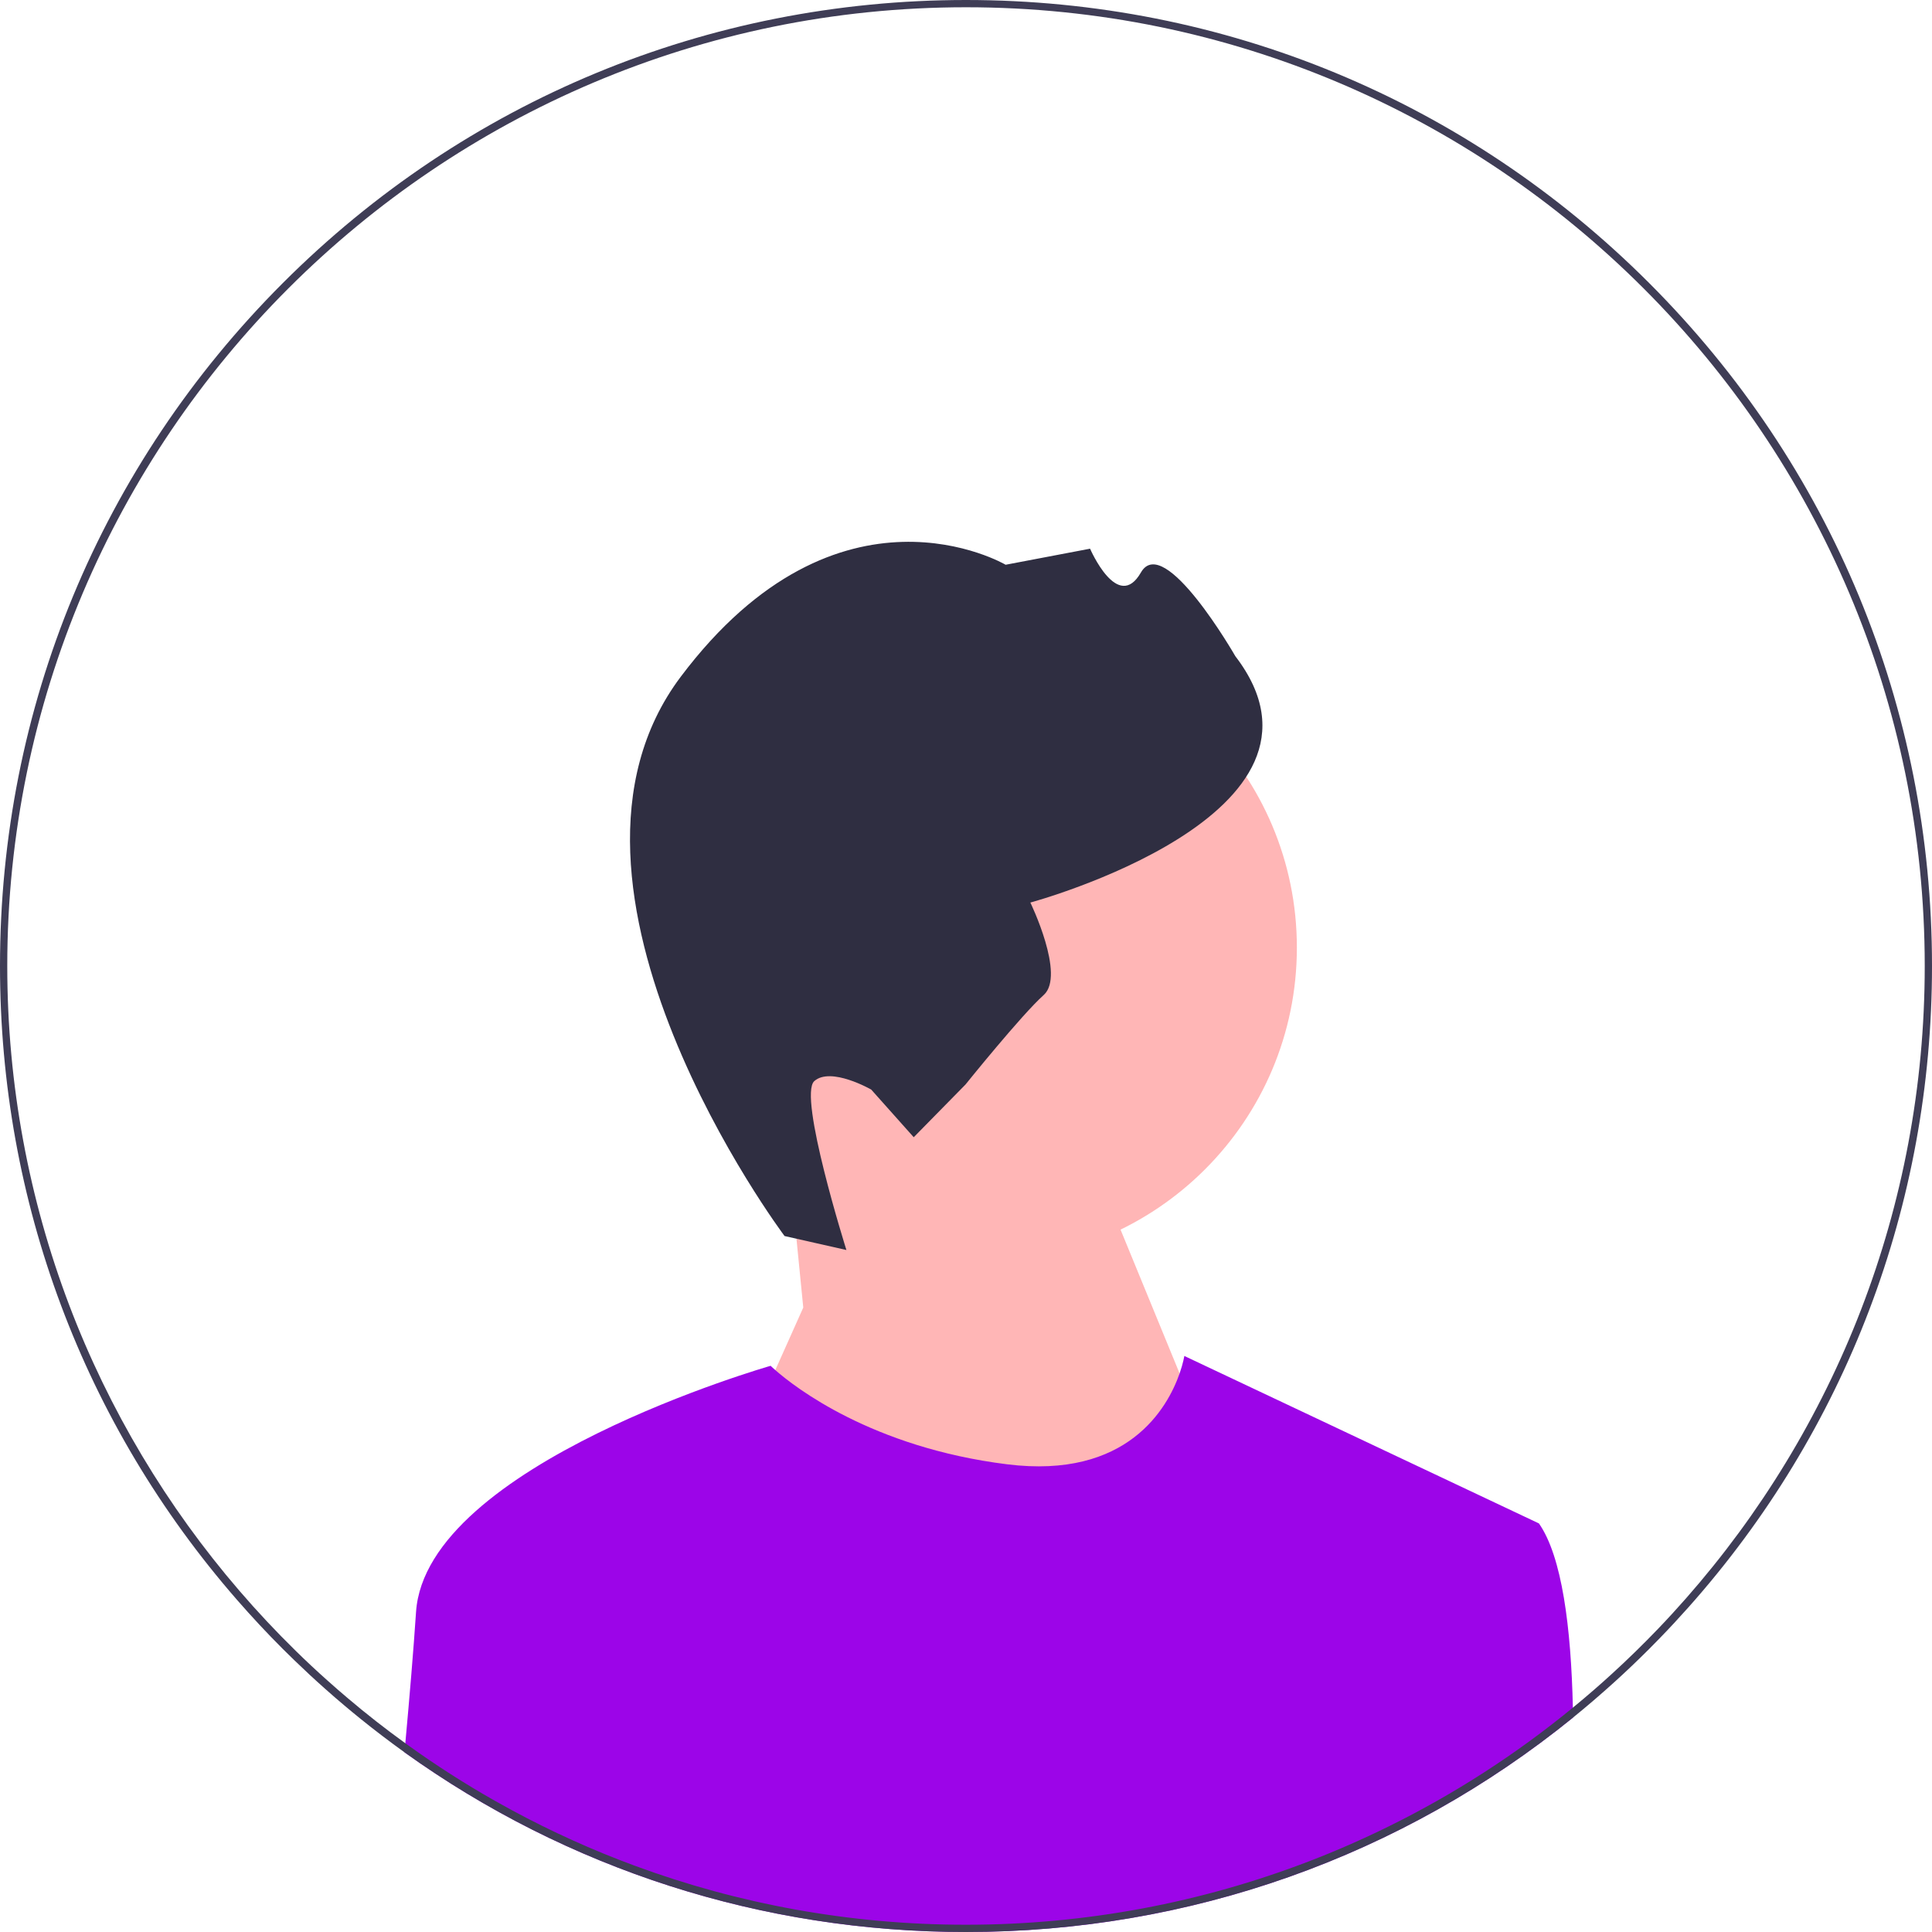
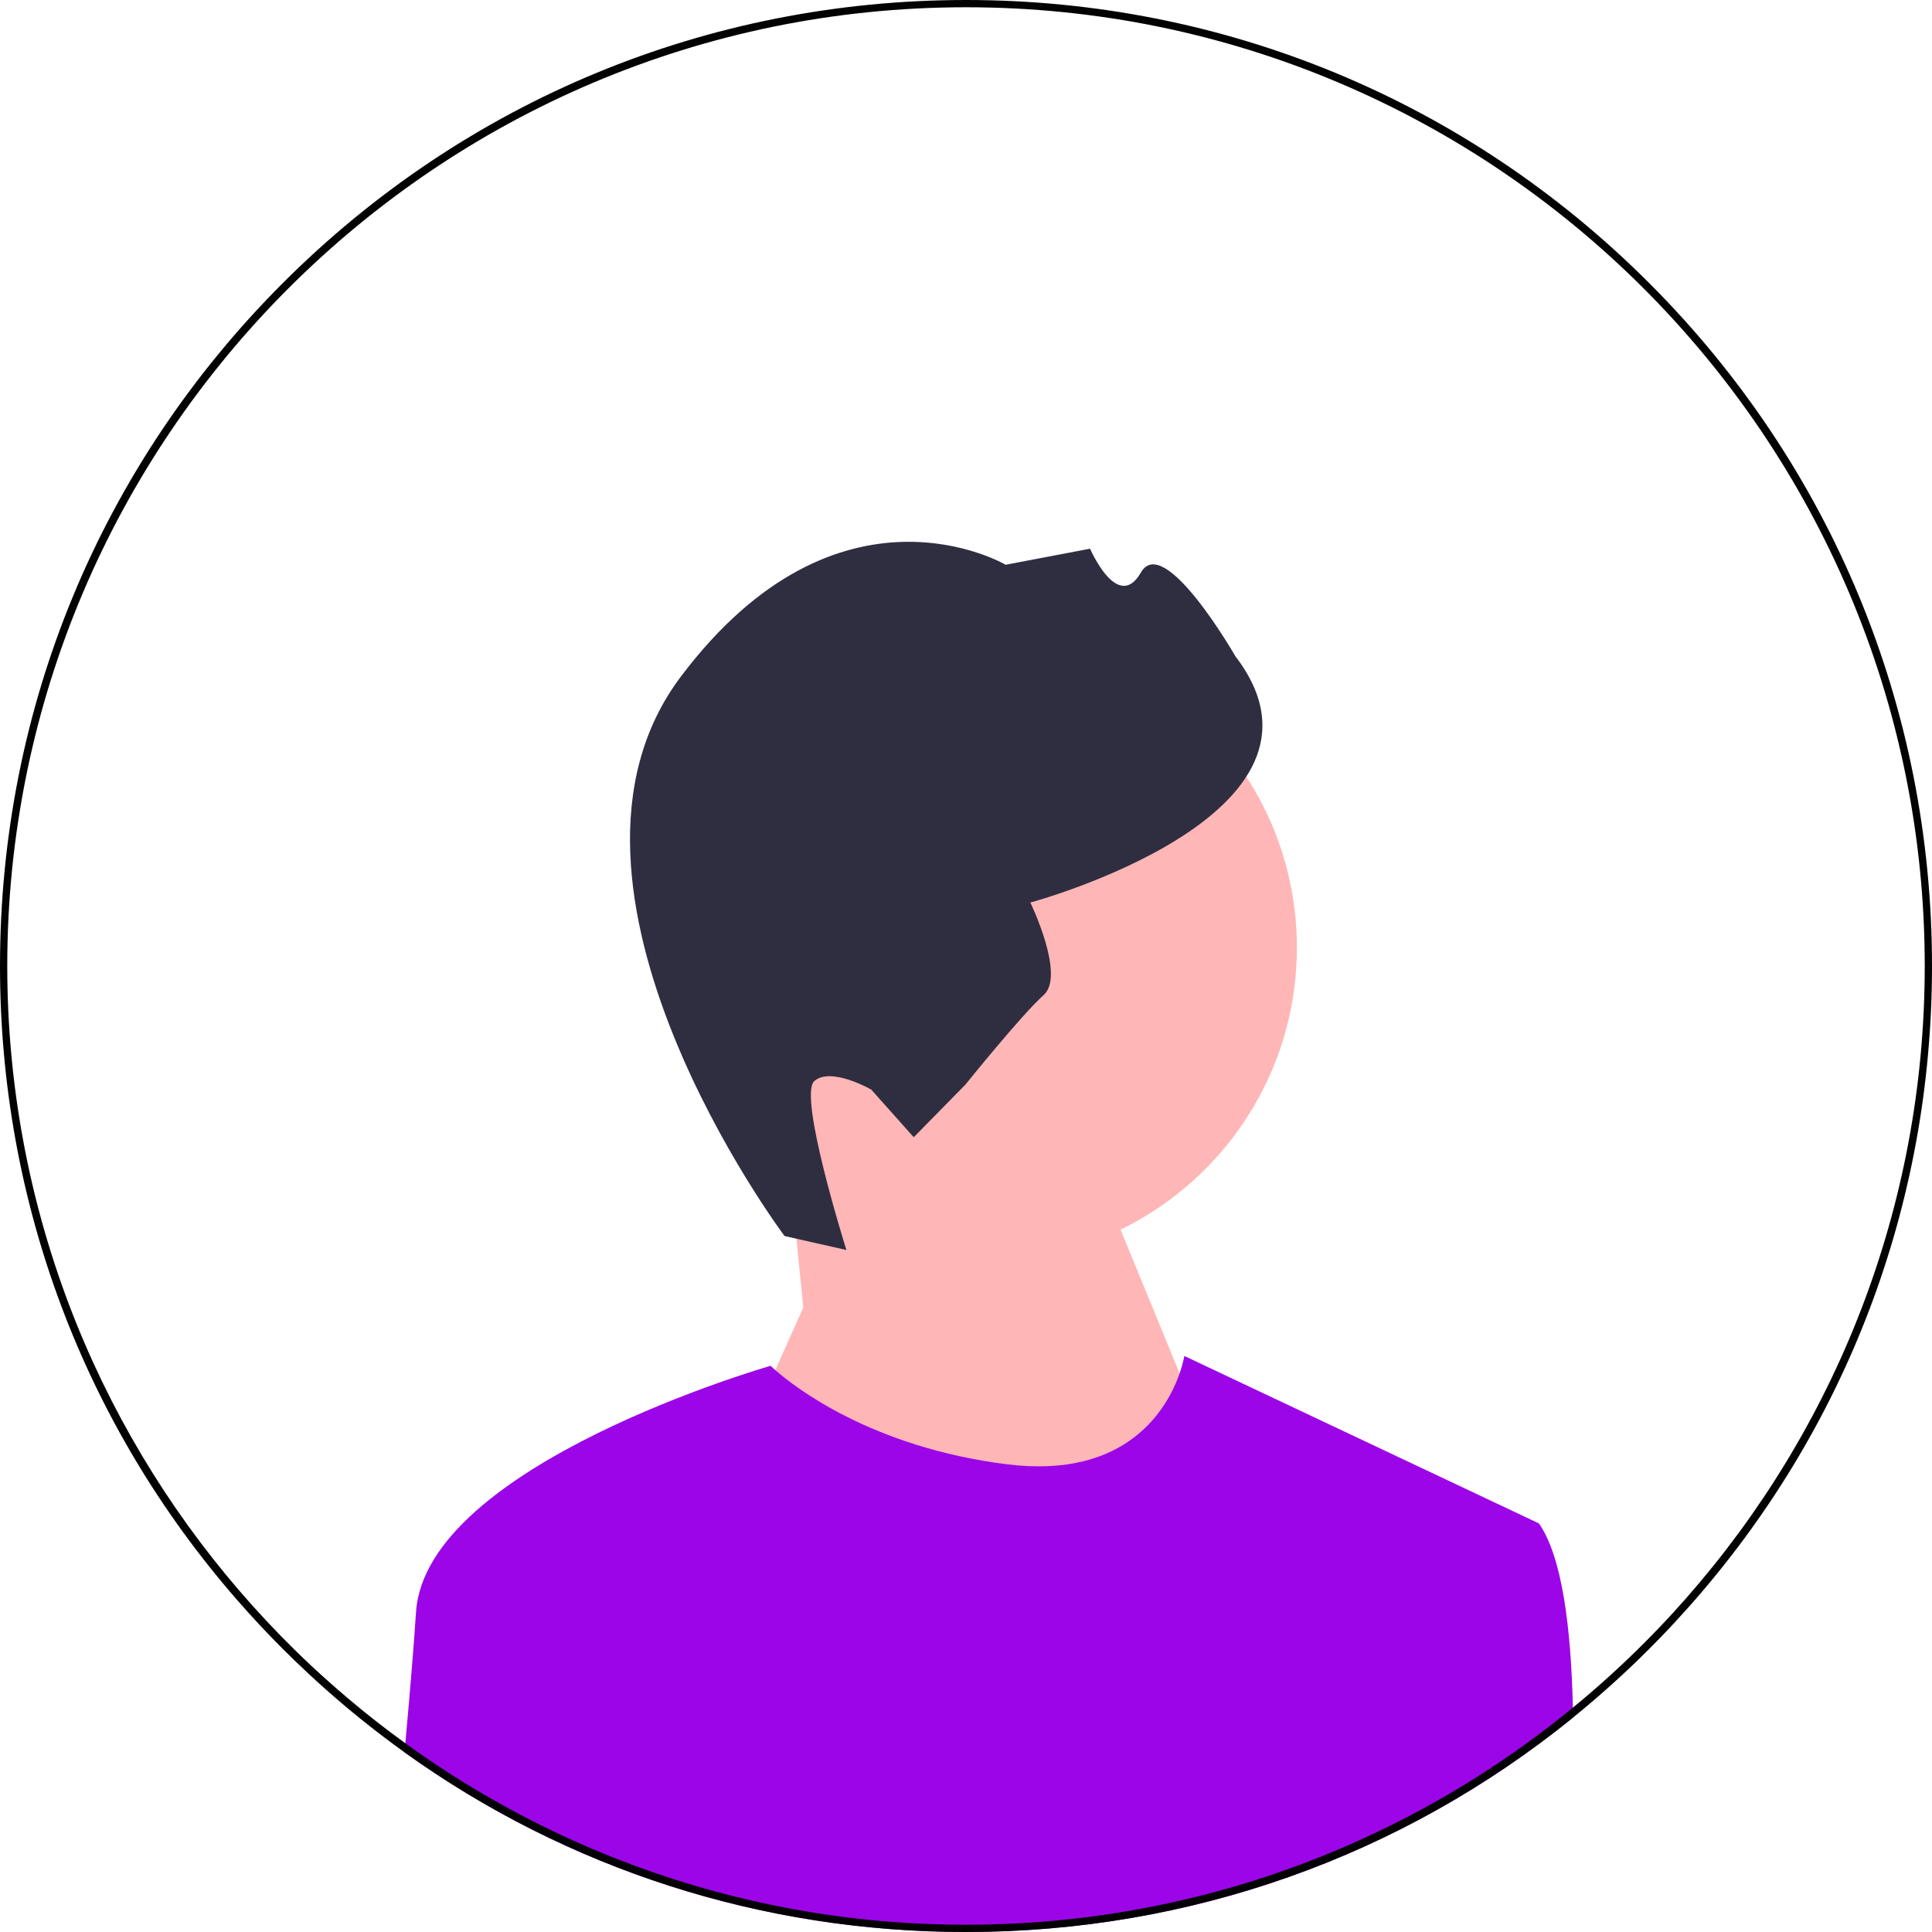
<svg xmlns="http://www.w3.org/2000/svg" width="532" height="532" viewBox="0 0 532 532">
  <circle cx="270.76" cy="260.934" r="86.349" fill="#ffb6b6" />
  <polygon points="221.19 360.052 217.289 320.618 295.19 306.052 341.19 418.052 261.19 510.052 204.19 398.052 221.19 360.052" fill="#ffb6b6" />
  <path d="m216.037,340.357l17.031,3.848s-13.388-42.455-8.844-46.508c4.544-4.053,15.68,2.333,15.68,2.333l11.702,13.12,14.254-14.512s15.475-19.242,21.534-24.646-3.673-25.464-3.673-25.464c0,0,89.892-24.239,56.443-67.84,0,0-19.611-34.185-25.997-23.049-6.386,11.136-14.002-6.55-14.002-6.55l-23.254,4.422s-45.894-27.06-89.453,30.83c-43.559,57.89,28.579,154.016,28.579,154.016h-0Z" fill="#2f2e41" />
  <path d="m433.16,472.95c-47.19,38.26-105.57,59.05-167.16,59.05-56.24,0-109.81-17.34-154.62-49.48.08-.84.16-1.67.23-2.5,1.19-13,2.25-25.64,2.95-36.12,2.71-40.69,97.64-67.81,97.64-67.81,0,0,.43.43,1.29,1.18,5.24,4.6,26.51,21.28,63.81,25.94,33.26,4.16,44.21-15.57,47.52-25.02,1-2.88,1.3-4.81,1.3-4.81l97.64,46.11c6.37,9.1,8.86,28.7,9.35,50.73.02.91.04,1.81.05,2.73Z" fill="#9c05e8" />
-   <path d="m454.09,77.91C403.85,27.67,337.05,0,266,0S128.15,27.67,77.91,77.91C27.67,128.15,0,194.95,0,266c0,64.85,23.05,126.16,65.29,174.57,4.03,4.63,8.24,9.14,12.62,13.52,1.03,1.03,2.07,2.06,3.12,3.06,2.8,2.71,5.65,5.36,8.55,7.93,1.76,1.57,3.54,3.11,5.34,4.62,1.41,1.19,2.82,2.36,4.25,3.51.03.03.05.05.08.07,3.97,3.2,8.01,6.28,12.13,9.24,44.81,32.14,98.38,49.48,154.62,49.48,61.59,0,119.97-20.79,167.16-59.05,3.85-3.12,7.62-6.36,11.32-9.71,3.27-2.96,6.47-6.01,9.61-9.15.99-.99,1.98-1.99,2.95-3,2.7-2.78,5.32-5.61,7.88-8.48,43.37-48.72,67.08-110.84,67.08-176.61,0-71.05-27.67-137.85-77.91-188.09Zm10.18,362.21c-2.5,2.84-5.06,5.64-7.68,8.37-4.08,4.25-8.29,8.37-12.64,12.34-1.65,1.52-3.32,3-5.01,4.47-1.92,1.67-3.86,3.31-5.83,4.92-15.53,12.75-32.54,23.75-50.73,32.71-7.19,3.55-14.56,6.78-22.1,9.67-29.29,11.24-61.08,17.4-94.28,17.4-32.04,0-62.76-5.74-91.19-16.24-11.67-4.3-22.95-9.41-33.78-15.26-1.59-.86-3.17-1.73-4.74-2.62-8.26-4.68-16.25-9.79-23.92-15.31-.25-.18-.51-.37-.76-.55-5.46-3.94-10.77-8.09-15.9-12.45-1.88-1.59-3.74-3.2-5.57-4.85-2.98-2.65-5.9-5.38-8.75-8.18-5.4-5.29-10.56-10.8-15.49-16.53C26.09,391.77,2,331.65,2,266,2,120.43,120.43,2,266,2s264,118.43,264,264c0,66.66-24.83,127.62-65.73,174.12Z" fill="#3f3d56" />
+   <path d="m454.09,77.91C403.85,27.67,337.05,0,266,0S128.15,27.67,77.91,77.91C27.67,128.15,0,194.95,0,266c0,64.85,23.05,126.16,65.29,174.57,4.03,4.63,8.24,9.14,12.62,13.52,1.03,1.03,2.07,2.06,3.12,3.06,2.8,2.71,5.65,5.36,8.55,7.93,1.76,1.57,3.54,3.11,5.34,4.62,1.41,1.19,2.82,2.36,4.25,3.51.03.03.05.05.08.07,3.97,3.2,8.01,6.28,12.13,9.24,44.81,32.14,98.38,49.48,154.62,49.48,61.59,0,119.97-20.79,167.16-59.05,3.85-3.12,7.62-6.36,11.32-9.71,3.27-2.96,6.47-6.01,9.61-9.15.99-.99,1.98-1.99,2.95-3,2.7-2.78,5.32-5.61,7.88-8.48,43.37-48.72,67.08-110.84,67.08-176.61,0-71.05-27.67-137.85-77.91-188.09Zm10.18,362.21c-2.5,2.84-5.06,5.64-7.68,8.37-4.08,4.25-8.29,8.37-12.64,12.34-1.65,1.52-3.32,3-5.01,4.47-1.92,1.67-3.86,3.31-5.83,4.92-15.53,12.75-32.54,23.75-50.73,32.71-7.19,3.55-14.56,6.78-22.1,9.67-29.29,11.24-61.08,17.4-94.28,17.4-32.04,0-62.76-5.74-91.19-16.24-11.67-4.3-22.95-9.41-33.78-15.26-1.59-.86-3.17-1.73-4.74-2.62-8.26-4.68-16.25-9.79-23.92-15.31-.25-.18-.51-.37-.76-.55-5.46-3.94-10.77-8.09-15.9-12.45-1.88-1.59-3.74-3.2-5.57-4.85-2.98-2.65-5.9-5.38-8.75-8.18-5.4-5.29-10.56-10.8-15.49-16.53C26.09,391.77,2,331.65,2,266,2,120.43,120.43,2,266,2s264,118.43,264,264c0,66.66-24.83,127.62-65.73,174.12Z" fill="#020202" />
</svg>
